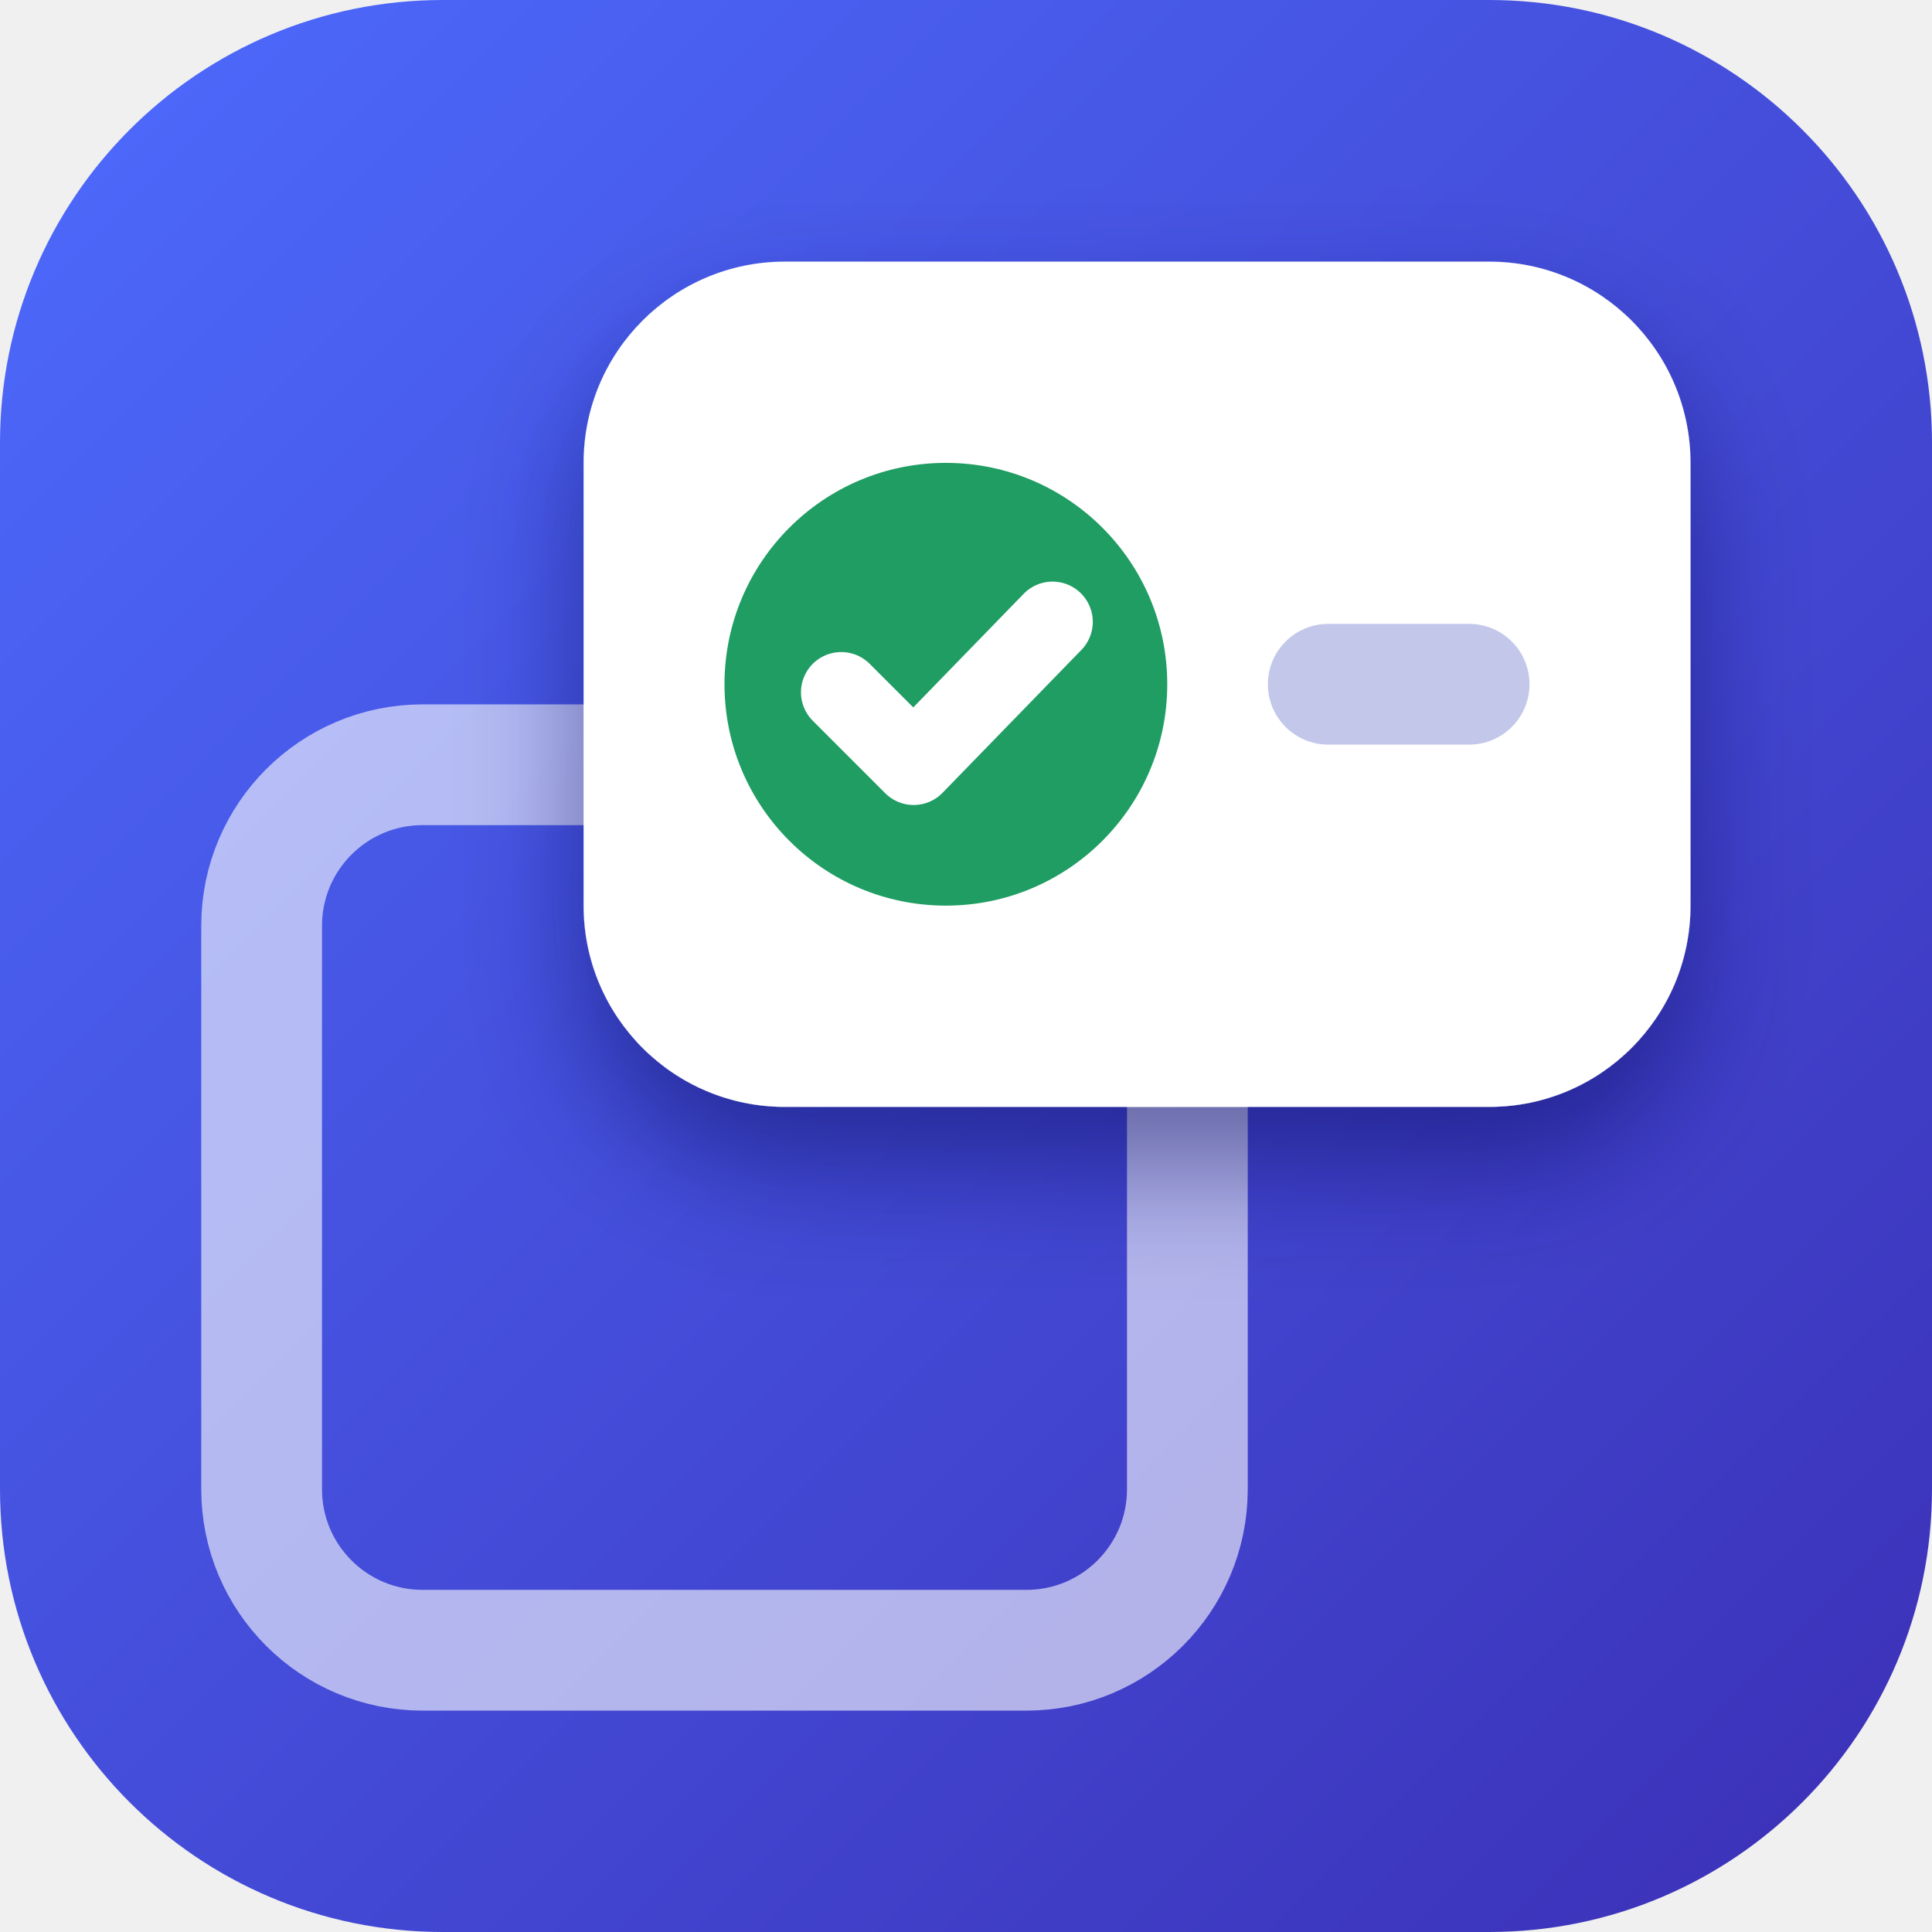
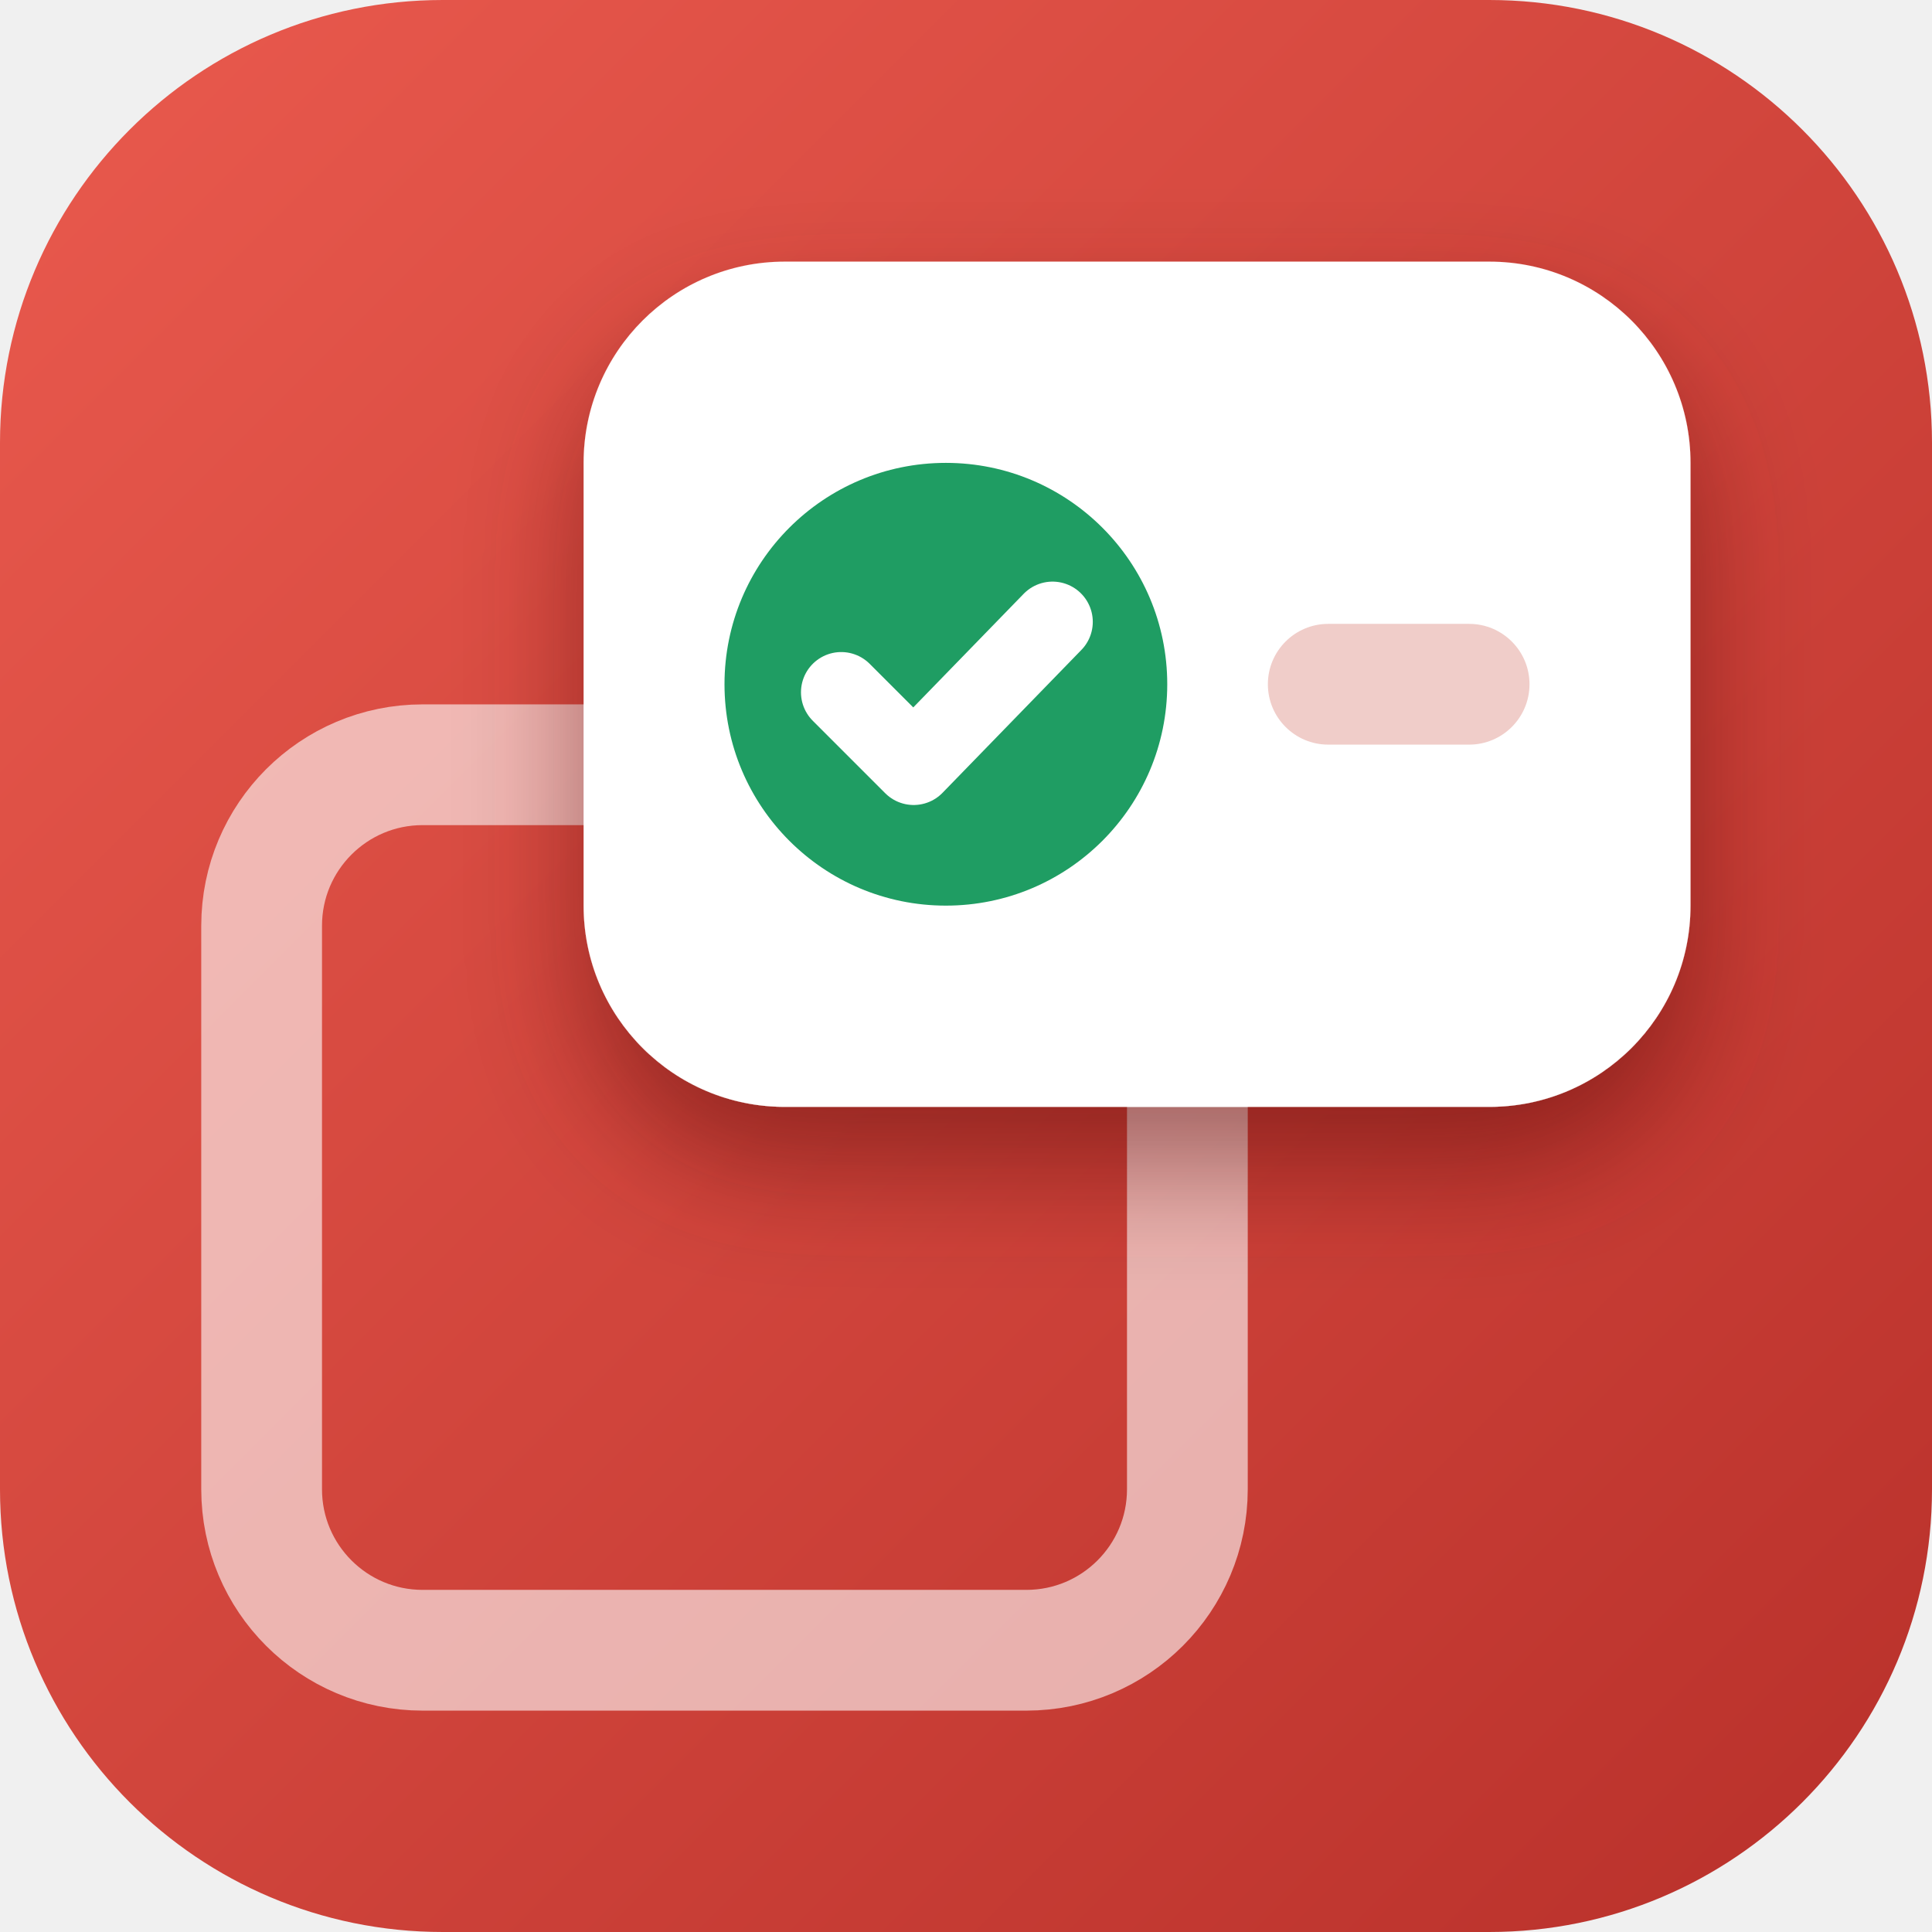
<svg xmlns="http://www.w3.org/2000/svg" viewBox="0 0 96 96">
  <defs>
    <linearGradient id="bg" x1="0" y1="0" x2="1" y2="1">
-       <stop offset="0" stop-color="#4d6bfe" />
-       <stop offset="1" stop-color="#3b2fb5" />
+       <stop offset="0" stop-color="#ea5a4e" />
+       <stop offset="1" stop-color="#b8302a" />
    </linearGradient>
    <filter id="lift" x="-30%" y="-30%" width="160%" height="170%">
-       <feDropShadow dx="0" dy="3" stdDeviation="3" flood-color="#10104a" flood-opacity="0.45" />
+       <feDropShadow dx="0" dy="3" stdDeviation="3" flood-color="#4a0f0b" flood-opacity="0.45" />
    </filter>
  </defs>
  <rect width="96" height="96" rx="22" fill="url(#bg)" />
  <rect x="13" y="38" width="46" height="44" rx="8" fill="none" stroke="#ffffff" stroke-opacity="0.6" stroke-width="6" />
  <rect x="29" y="13" width="55" height="42" rx="10" fill="#ffffff" filter="url(#lift)" />
  <circle cx="47" cy="34" r="11" fill="#1f9d63" />
  <path d="M41.8 34.4l3.6 3.6 6.9-7.1" fill="none" stroke="#ffffff" stroke-width="4" stroke-linecap="round" stroke-linejoin="round" />
-   <rect x="63" y="31" width="13" height="6" rx="3" fill="#c3c8ea" />
+   <rect x="63" y="31" width="13" height="6" rx="3" fill="#f0cdc9" />
</svg>
